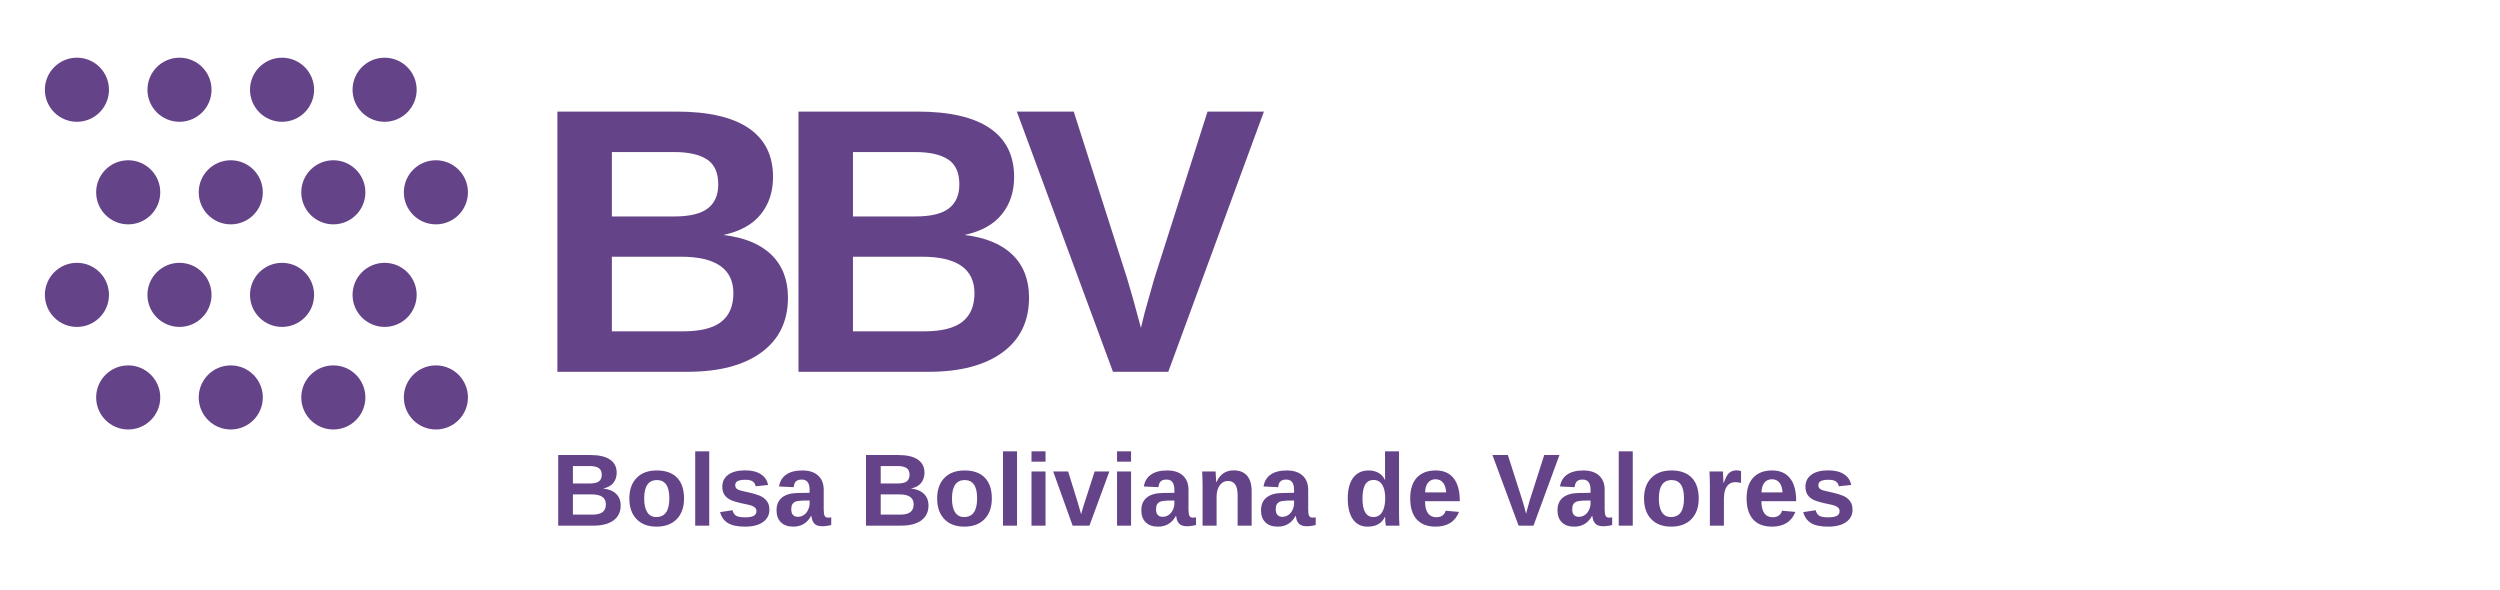
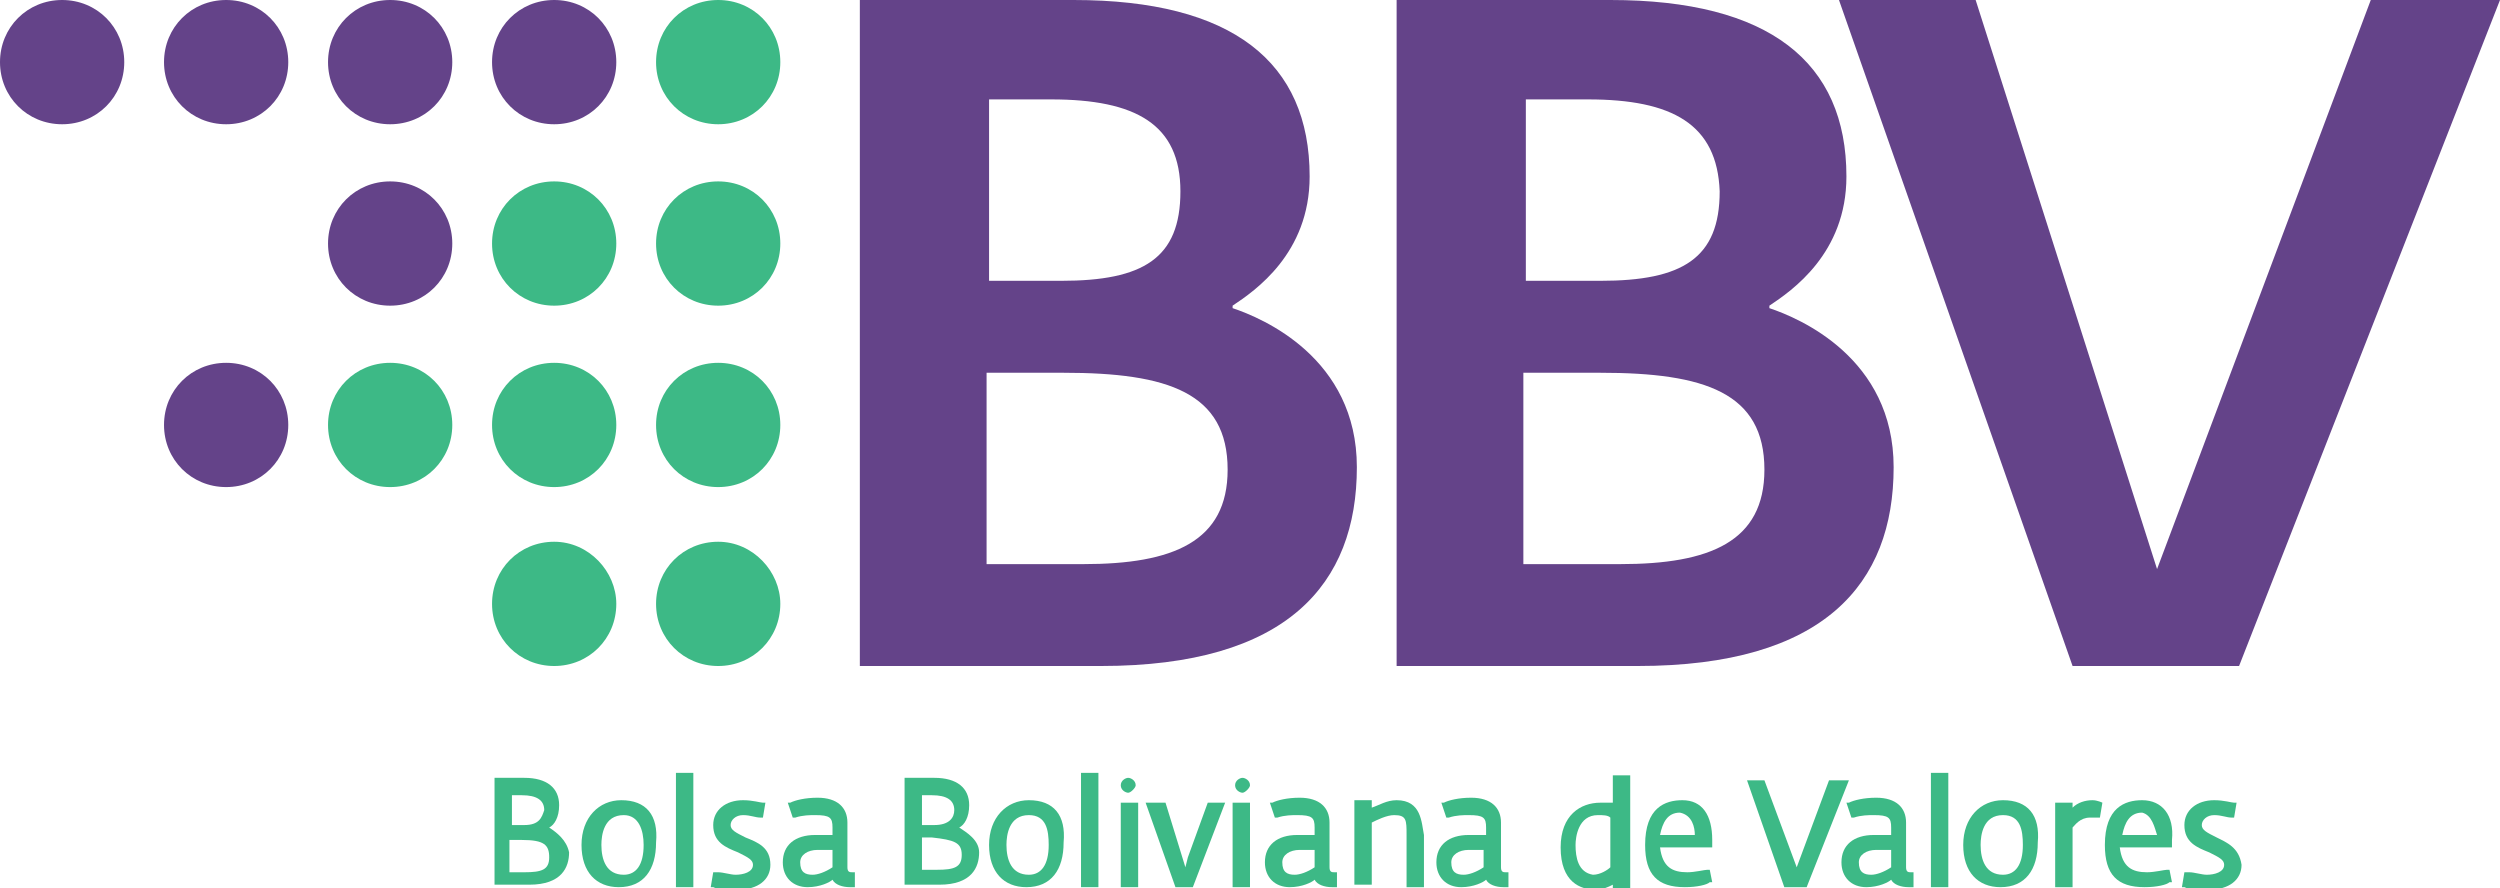
- <svg xmlns="http://www.w3.org/2000/svg" viewBox="0 0 390 92" role="img" aria-labelledby="title desc">
-   <g fill="#654388">
-     <circle cx="12" cy="14" r="5" />
-     <circle cx="28" cy="14" r="5" />
-     <circle cx="44" cy="14" r="5" />
-     <circle cx="60" cy="14" r="5" />
-     <circle cx="20" cy="30" r="5" />
-     <circle cx="36" cy="30" r="5" />
-     <circle cx="52" cy="30" r="5" />
-     <circle cx="68" cy="30" r="5" />
-     <circle cx="12" cy="46" r="5" />
-     <circle cx="28" cy="46" r="5" />
-     <circle cx="44" cy="46" r="5" />
-     <circle cx="60" cy="46" r="5" />
-     <circle cx="20" cy="62" r="5" />
-     <circle cx="36" cy="62" r="5" />
-     <circle cx="52" cy="62" r="5" />
-     <circle cx="68" cy="62" r="5" />
-     <text x="83" y="58" font-family="Arial, Helvetica, sans-serif" font-size="59" font-weight="800" letter-spacing="-5">BBV</text>
-   </g>
-   <text x="86" y="82" fill="#654388" font-family="Arial, Helvetica, sans-serif" font-size="16" font-weight="600">Bolsa Boliviana de Valores</text>
+ <svg xmlns="http://www.w3.org/2000/svg" version="1.1" id="Layer_1" x="0px" y="0px" viewBox="0 0 100.6 35.7" style="enable-background:new 0 0 100.6 35.7;" xml:space="preserve">
+   <defs id="defs244" />
+   <style type="text/css" id="style155">
+ 	.st0{fill:#644389;}
+ 	.st1{fill:#3DB986;}
+ </style>
+   <path class="st0" d="M43.6,22.7c3.6,0,5.8-0.9,5.8-3.8c0-3.1-2.4-3.9-6.6-3.9h-3.1v7.7H43.6z M42.7,11.3c3.3,0,4.8-0.9,4.8-3.6  C47.5,5,45.7,4,42.3,4h-2.5v7.3H42.7z M34.6,0h8.6c6.4,0,9.5,2.5,9.5,7.1c0,3.1-2.2,4.6-3.1,5.2v0.1c1.2,0.4,5,2,5,6.4  c0,4.7-2.8,8-10.3,8h-9.7V0z" id="path157" />
+   <path class="st0" d="M65.2,22.7c3.6,0,5.8-0.9,5.8-3.8c0-3.1-2.4-3.9-6.6-3.9h-3.1v7.7H65.2z M64.4,11.3c3.3,0,4.8-0.9,4.8-3.6  C69.1,5,67.3,4,63.9,4h-2.5v7.3H64.4z M56.2,0h8.6c6.4,0,9.5,2.5,9.5,7.1c0,3.1-2.2,4.6-3.1,5.2v0.1c1.2,0.4,5,2,5,6.4  c0,4.7-2.8,8-10.3,8h-9.7V0z" id="path159" />
+   <polygon class="st0" points="74,0 79.5,0 86.8,22.9 95.4,0 100.6,0 90.1,26.8 83.4,26.8 " id="polygon161" />
+   <path class="st1" d="M20.6,33.8H21c0.9,0,1.1,0.2,1.1,0.7c0,0.5-0.3,0.6-1,0.6h-0.6V33.8z M21.1,33.2h-0.5v-1.2H21  c0.6,0,0.9,0.2,0.9,0.6C21.8,32.9,21.7,33.2,21.1,33.2 M22.1,33.3c0.2-0.1,0.4-0.4,0.4-0.9c0-0.7-0.5-1.1-1.4-1.1h-1.2v4.3h1.4  c1.3,0,1.6-0.7,1.6-1.3C22.8,33.8,22.4,33.5,22.1,33.3" id="path163" />
+   <path class="st1" d="M25.9,34c0,0.8-0.3,1.2-0.8,1.2c-0.7,0-0.9-0.6-0.9-1.2c0-0.4,0.1-1.2,0.9-1.2C25.7,32.8,25.9,33.4,25.9,34   M25,32.2c-0.9,0-1.6,0.7-1.6,1.8c0,1.1,0.6,1.7,1.5,1.7c1,0,1.5-0.7,1.5-1.8C26.5,32.8,26,32.2,25,32.2" id="path165" />
+   <rect x="27.2" y="31.1" class="st1" width="0.7" height="4.6" id="rect167" />
+   <path class="st1" d="M30,33.7c-0.4-0.2-0.6-0.3-0.6-0.5c0-0.2,0.2-0.4,0.5-0.4c0.3,0,0.5,0.1,0.7,0.1l0.1,0l0.1-0.6l-0.1,0  c-0.1,0-0.4-0.1-0.8-0.1c-0.7,0-1.2,0.4-1.2,1c0,0.7,0.5,0.9,1,1.1c0.4,0.2,0.6,0.3,0.6,0.5c0,0.3-0.4,0.4-0.7,0.4  c-0.2,0-0.5-0.1-0.7-0.1l-0.2,0l-0.1,0.6l0.1,0c0.2,0.1,0.5,0.1,1,0.1c0.8,0,1.3-0.4,1.3-1C31,34.1,30.5,33.9,30,33.7" id="path169" />
+   <path class="st1" d="M33.5,34.2v0.7c-0.3,0.2-0.6,0.3-0.8,0.3c-0.3,0-0.5-0.1-0.5-0.5c0-0.3,0.3-0.5,0.7-0.5L33.5,34.2z M34.1,34.9  v-1.8c0-0.6-0.4-1-1.2-1c-0.5,0-0.9,0.1-1.1,0.2l-0.1,0l0.2,0.6l0.1,0c0.3-0.1,0.6-0.1,0.8-0.1c0.6,0,0.7,0.1,0.7,0.5v0.3l-0.7,0  c-0.8,0-1.3,0.4-1.3,1.1c0,0.6,0.4,1,1,1c0.5,0,0.9-0.2,1-0.3c0.1,0.2,0.4,0.3,0.7,0.3h0.2l0-0.6l-0.1,0  C34.2,35.1,34.1,35.1,34.1,34.9" id="path171" />
+   <path class="st1" d="M37.6,33.2h-0.5v-1.2h0.4c0.6,0,0.9,0.2,0.9,0.6C38.4,32.9,38.2,33.2,37.6,33.2 M38.7,34.4c0,0.5-0.3,0.6-1,0.6  h-0.6v-1.3h0.4C38.4,33.8,38.7,33.9,38.7,34.4 M38.6,33.3c0.2-0.1,0.4-0.4,0.4-0.9c0-0.7-0.5-1.1-1.4-1.1h-1.2v4.3h1.4  c1.3,0,1.6-0.7,1.6-1.3C39.4,33.8,38.9,33.5,38.6,33.3" id="path173" />
+   <path class="st1" d="M42.2,34c0,0.8-0.3,1.2-0.8,1.2c-0.7,0-0.9-0.6-0.9-1.2c0-0.4,0.1-1.2,0.9-1.2C42.1,32.8,42.2,33.4,42.2,34   M41.4,32.2c-0.9,0-1.6,0.7-1.6,1.8c0,1.1,0.6,1.7,1.5,1.7c1,0,1.5-0.7,1.5-1.8C42.9,32.8,42.4,32.2,41.4,32.2" id="path175" />
+   <rect x="43.5" y="31.1" class="st1" width="0.7" height="4.6" id="rect177" />
+   <rect x="45.1" y="32.3" class="st1" width="0.7" height="3.4" id="rect179" />
+   <polygon class="st1" points="47.8,34.5 47.7,34.9 46.9,32.3 46.1,32.3 47.3,35.7 48,35.7 49.3,32.3 48.6,32.3 " id="polygon181" />
+   <rect x="49.6" y="32.3" class="st1" width="0.7" height="3.4" id="rect183" />
+   <path class="st1" d="M52.9,34.2v0.7c-0.3,0.2-0.6,0.3-0.8,0.3c-0.3,0-0.5-0.1-0.5-0.5c0-0.3,0.3-0.5,0.7-0.5L52.9,34.2z M53.5,34.9  v-1.8c0-0.6-0.4-1-1.2-1c-0.5,0-0.9,0.1-1.1,0.2l-0.1,0l0.2,0.6l0.1,0c0.3-0.1,0.6-0.1,0.8-0.1c0.6,0,0.7,0.1,0.7,0.5v0.3l-0.7,0  c-0.8,0-1.3,0.4-1.3,1.1c0,0.6,0.4,1,1,1c0.5,0,0.9-0.2,1-0.3c0.1,0.2,0.4,0.3,0.7,0.3h0.2l0-0.6l-0.1,0  C53.6,35.1,53.5,35.1,53.5,34.9" id="path185" />
+   <path class="st1" d="M56.2,32.2c-0.4,0-0.7,0.2-1,0.3v-0.3h-0.7v3.4h0.7v-2.5c0.2-0.1,0.6-0.3,0.9-0.3c0.5,0,0.5,0.2,0.5,0.8v2.1  h0.7v-2.1C57.2,33.1,57.2,32.2,56.2,32.2" id="path187" />
+   <path class="st1" d="M59.7,34.2v0.7c-0.3,0.2-0.6,0.3-0.8,0.3c-0.3,0-0.5-0.1-0.5-0.5c0-0.3,0.3-0.5,0.7-0.5L59.7,34.2z M60.4,34.9  v-1.8c0-0.6-0.4-1-1.2-1c-0.5,0-0.9,0.1-1.1,0.2l-0.1,0l0.2,0.6l0.1,0c0.3-0.1,0.6-0.1,0.8-0.1c0.6,0,0.7,0.1,0.7,0.5v0.3l-0.7,0  c-0.8,0-1.3,0.4-1.3,1.1c0,0.6,0.4,1,1,1c0.5,0,0.9-0.2,1-0.3c0.1,0.2,0.4,0.3,0.7,0.3h0.2l0-0.6l-0.1,0  C60.5,35.1,60.4,35.1,60.4,34.9" id="path189" />
+   <path class="st1" d="M63.4,34c0-0.3,0.1-1.2,0.9-1.2c0.2,0,0.4,0,0.5,0.1v2c-0.1,0.1-0.4,0.3-0.7,0.3C63.5,35.1,63.4,34.5,63.4,34   M64.9,32.3c-0.2,0-0.3,0-0.5,0c-0.8,0-1.6,0.5-1.6,1.8c0,1.4,0.8,1.7,1.4,1.7c0.3,0,0.5-0.1,0.7-0.2v0.2h0.7v-4.6h-0.7V32.3z" id="path191" />
+   <path class="st1" d="M68.2,33.6h-1.4c0.1-0.5,0.3-0.9,0.8-0.9C68.1,32.8,68.2,33.3,68.2,33.6 M67.7,32.2c-0.7,0-1.5,0.3-1.5,1.8  c0,1.2,0.5,1.7,1.6,1.7c0.5,0,0.9-0.1,1-0.2l0.1,0L68.8,35l-0.1,0c-0.1,0-0.5,0.1-0.8,0.1c-0.6,0-1-0.2-1.1-1h2.1v-0.3  C68.9,32.8,68.5,32.2,67.7,32.2" id="path193" />
+   <polygon class="st1" points="73.6,31.4 72.3,34.9 71,31.4 70.3,31.4 71.8,35.7 72.7,35.7 74.4,31.4 " id="polygon195" />
+   <path class="st1" d="M76.1,34.2v0.7c-0.3,0.2-0.6,0.3-0.8,0.3c-0.3,0-0.5-0.1-0.5-0.5c0-0.3,0.3-0.5,0.7-0.5L76.1,34.2z M76.7,34.9  v-1.8c0-0.6-0.4-1-1.2-1c-0.5,0-0.9,0.1-1.1,0.2l-0.1,0l0.2,0.6l0.1,0c0.3-0.1,0.6-0.1,0.8-0.1c0.6,0,0.7,0.1,0.7,0.5v0.3l-0.7,0  c-0.8,0-1.3,0.4-1.3,1.1c0,0.6,0.4,1,1,1c0.5,0,0.9-0.2,1-0.3c0.1,0.2,0.4,0.3,0.7,0.3H77l0-0.6l-0.1,0  C76.8,35.1,76.7,35.1,76.7,34.9" id="path197" />
+   <rect x="77.7" y="31.1" class="st1" width="0.7" height="4.6" id="rect199" />
+   <path class="st1" d="M81.4,34c0,0.8-0.3,1.2-0.8,1.2c-0.7,0-0.9-0.6-0.9-1.2c0-0.4,0.1-1.2,0.9-1.2C81.3,32.8,81.4,33.4,81.4,34   M80.6,32.2c-0.9,0-1.6,0.7-1.6,1.8c0,1.1,0.6,1.7,1.5,1.7c1,0,1.5-0.7,1.5-1.8C82.1,32.8,81.6,32.2,80.6,32.2" id="path201" />
+   <path class="st1" d="M84.6,32.3c0,0-0.2-0.1-0.4-0.1c-0.3,0-0.6,0.1-0.8,0.3v-0.2h-0.7v3.4h0.7v-2.4c0.1-0.1,0.3-0.4,0.7-0.4  c0.2,0,0.3,0,0.3,0l0.1,0L84.6,32.3L84.6,32.3z" id="path203" />
+   <path class="st1" d="M86.8,33.6h-1.4c0.1-0.5,0.3-0.9,0.8-0.9C86.6,32.8,86.7,33.3,86.8,33.6 M86.2,32.2c-0.7,0-1.5,0.3-1.5,1.8  c0,1.2,0.5,1.7,1.6,1.7c0.5,0,0.9-0.1,1-0.2l0.1,0L87.3,35l-0.1,0c-0.1,0-0.5,0.1-0.8,0.1c-0.6,0-1-0.2-1.1-1h2.1v-0.3  C87.5,32.8,87,32.2,86.2,32.2" id="path205" />
+   <path class="st1" d="M89.2,33.7c-0.4-0.2-0.6-0.3-0.6-0.5c0-0.2,0.2-0.4,0.5-0.4c0.3,0,0.5,0.1,0.7,0.1l0.1,0l0.1-0.6l-0.1,0  c-0.1,0-0.4-0.1-0.8-0.1c-0.7,0-1.2,0.4-1.2,1c0,0.7,0.5,0.9,1,1.1c0.4,0.2,0.6,0.3,0.6,0.5c0,0.3-0.4,0.4-0.7,0.4  c-0.2,0-0.5-0.1-0.7-0.1l-0.2,0l-0.1,0.6l0.1,0c0.2,0.1,0.5,0.1,1,0.1c0.8,0,1.3-0.4,1.3-1C90.1,34.1,89.6,33.9,89.2,33.7" id="path207" />
+   <path class="st1" d="M45.1,31.6c0,0.2,0.2,0.3,0.3,0.3s0.3-0.2,0.3-0.3c0-0.2-0.2-0.3-0.3-0.3S45.1,31.4,45.1,31.6" id="path209" />
+   <path class="st1" d="M49.7,31.6c0,0.2,0.2,0.3,0.3,0.3s0.3-0.2,0.3-0.3c0-0.2-0.2-0.3-0.3-0.3S49.7,31.4,49.7,31.6" id="path211" />
+   <path class="st0" d="M18.2,9.8c0,1.4-1.1,2.5-2.5,2.5c-1.4,0-2.5-1.1-2.5-2.5c0-1.4,1.1-2.5,2.5-2.5C17.1,7.3,18.2,8.4,18.2,9.8" id="path213" />
+   <path class="st1" d="M24.8,9.8c0,1.4-1.1,2.5-2.5,2.5c-1.4,0-2.5-1.1-2.5-2.5c0-1.4,1.1-2.5,2.5-2.5C23.7,7.3,24.8,8.4,24.8,9.8" id="path215" />
+   <path class="st1" d="M31.4,9.8c0,1.4-1.1,2.5-2.5,2.5c-1.4,0-2.5-1.1-2.5-2.5c0-1.4,1.1-2.5,2.5-2.5C30.3,7.3,31.4,8.4,31.4,9.8" id="path217" />
+   <path class="st0" d="M5,2.5C5,3.9,3.9,5,2.5,5C1.1,5,0,3.9,0,2.5C0,1.1,1.1,0,2.5,0C3.9,0,5,1.1,5,2.5" id="path219" />
+   <path class="st0" d="M11.6,2.5c0,1.4-1.1,2.5-2.5,2.5C7.7,5,6.6,3.9,6.6,2.5C6.6,1.1,7.7,0,9.1,0C10.5,0,11.6,1.1,11.6,2.5" id="path221" />
+   <path class="st0" d="M18.2,2.5c0,1.4-1.1,2.5-2.5,2.5c-1.4,0-2.5-1.1-2.5-2.5c0-1.4,1.1-2.5,2.5-2.5C17.1,0,18.2,1.1,18.2,2.5" id="path223" />
+   <path class="st0" d="M24.8,2.5c0,1.4-1.1,2.5-2.5,2.5c-1.4,0-2.5-1.1-2.5-2.5c0-1.4,1.1-2.5,2.5-2.5C23.7,0,24.8,1.1,24.8,2.5" id="path225" />
+   <path class="st1" d="M31.4,2.5c0,1.4-1.1,2.5-2.5,2.5c-1.4,0-2.5-1.1-2.5-2.5c0-1.4,1.1-2.5,2.5-2.5C30.3,0,31.4,1.1,31.4,2.5" id="path227" />
+   <path class="st0" d="M11.6,17.1c0,1.4-1.1,2.5-2.5,2.5c-1.4,0-2.5-1.1-2.5-2.5c0-1.4,1.1-2.5,2.5-2.5C10.5,14.6,11.6,15.7,11.6,17.1  " id="path229" />
+   <path class="st1" d="M18.2,17.1c0,1.4-1.1,2.5-2.5,2.5c-1.4,0-2.5-1.1-2.5-2.5c0-1.4,1.1-2.5,2.5-2.5C17.1,14.6,18.2,15.7,18.2,17.1  " id="path231" />
+   <path class="st1" d="M24.8,17.1c0,1.4-1.1,2.5-2.5,2.5c-1.4,0-2.5-1.1-2.5-2.5c0-1.4,1.1-2.5,2.5-2.5C23.7,14.6,24.8,15.7,24.8,17.1  " id="path233" />
+   <path class="st1" d="M31.4,17.1c0,1.4-1.1,2.5-2.5,2.5c-1.4,0-2.5-1.1-2.5-2.5c0-1.4,1.1-2.5,2.5-2.5C30.3,14.6,31.4,15.7,31.4,17.1  " id="path235" />
+   <path class="st1" d="M24.8,24.3c0,1.4-1.1,2.5-2.5,2.5c-1.4,0-2.5-1.1-2.5-2.5c0-1.4,1.1-2.5,2.5-2.5C23.7,21.8,24.8,23,24.8,24.3" id="path237" />
+   <path class="st1" d="M31.4,24.3c0,1.4-1.1,2.5-2.5,2.5c-1.4,0-2.5-1.1-2.5-2.5c0-1.4,1.1-2.5,2.5-2.5C30.3,21.8,31.4,23,31.4,24.3" id="path239" />
</svg>
